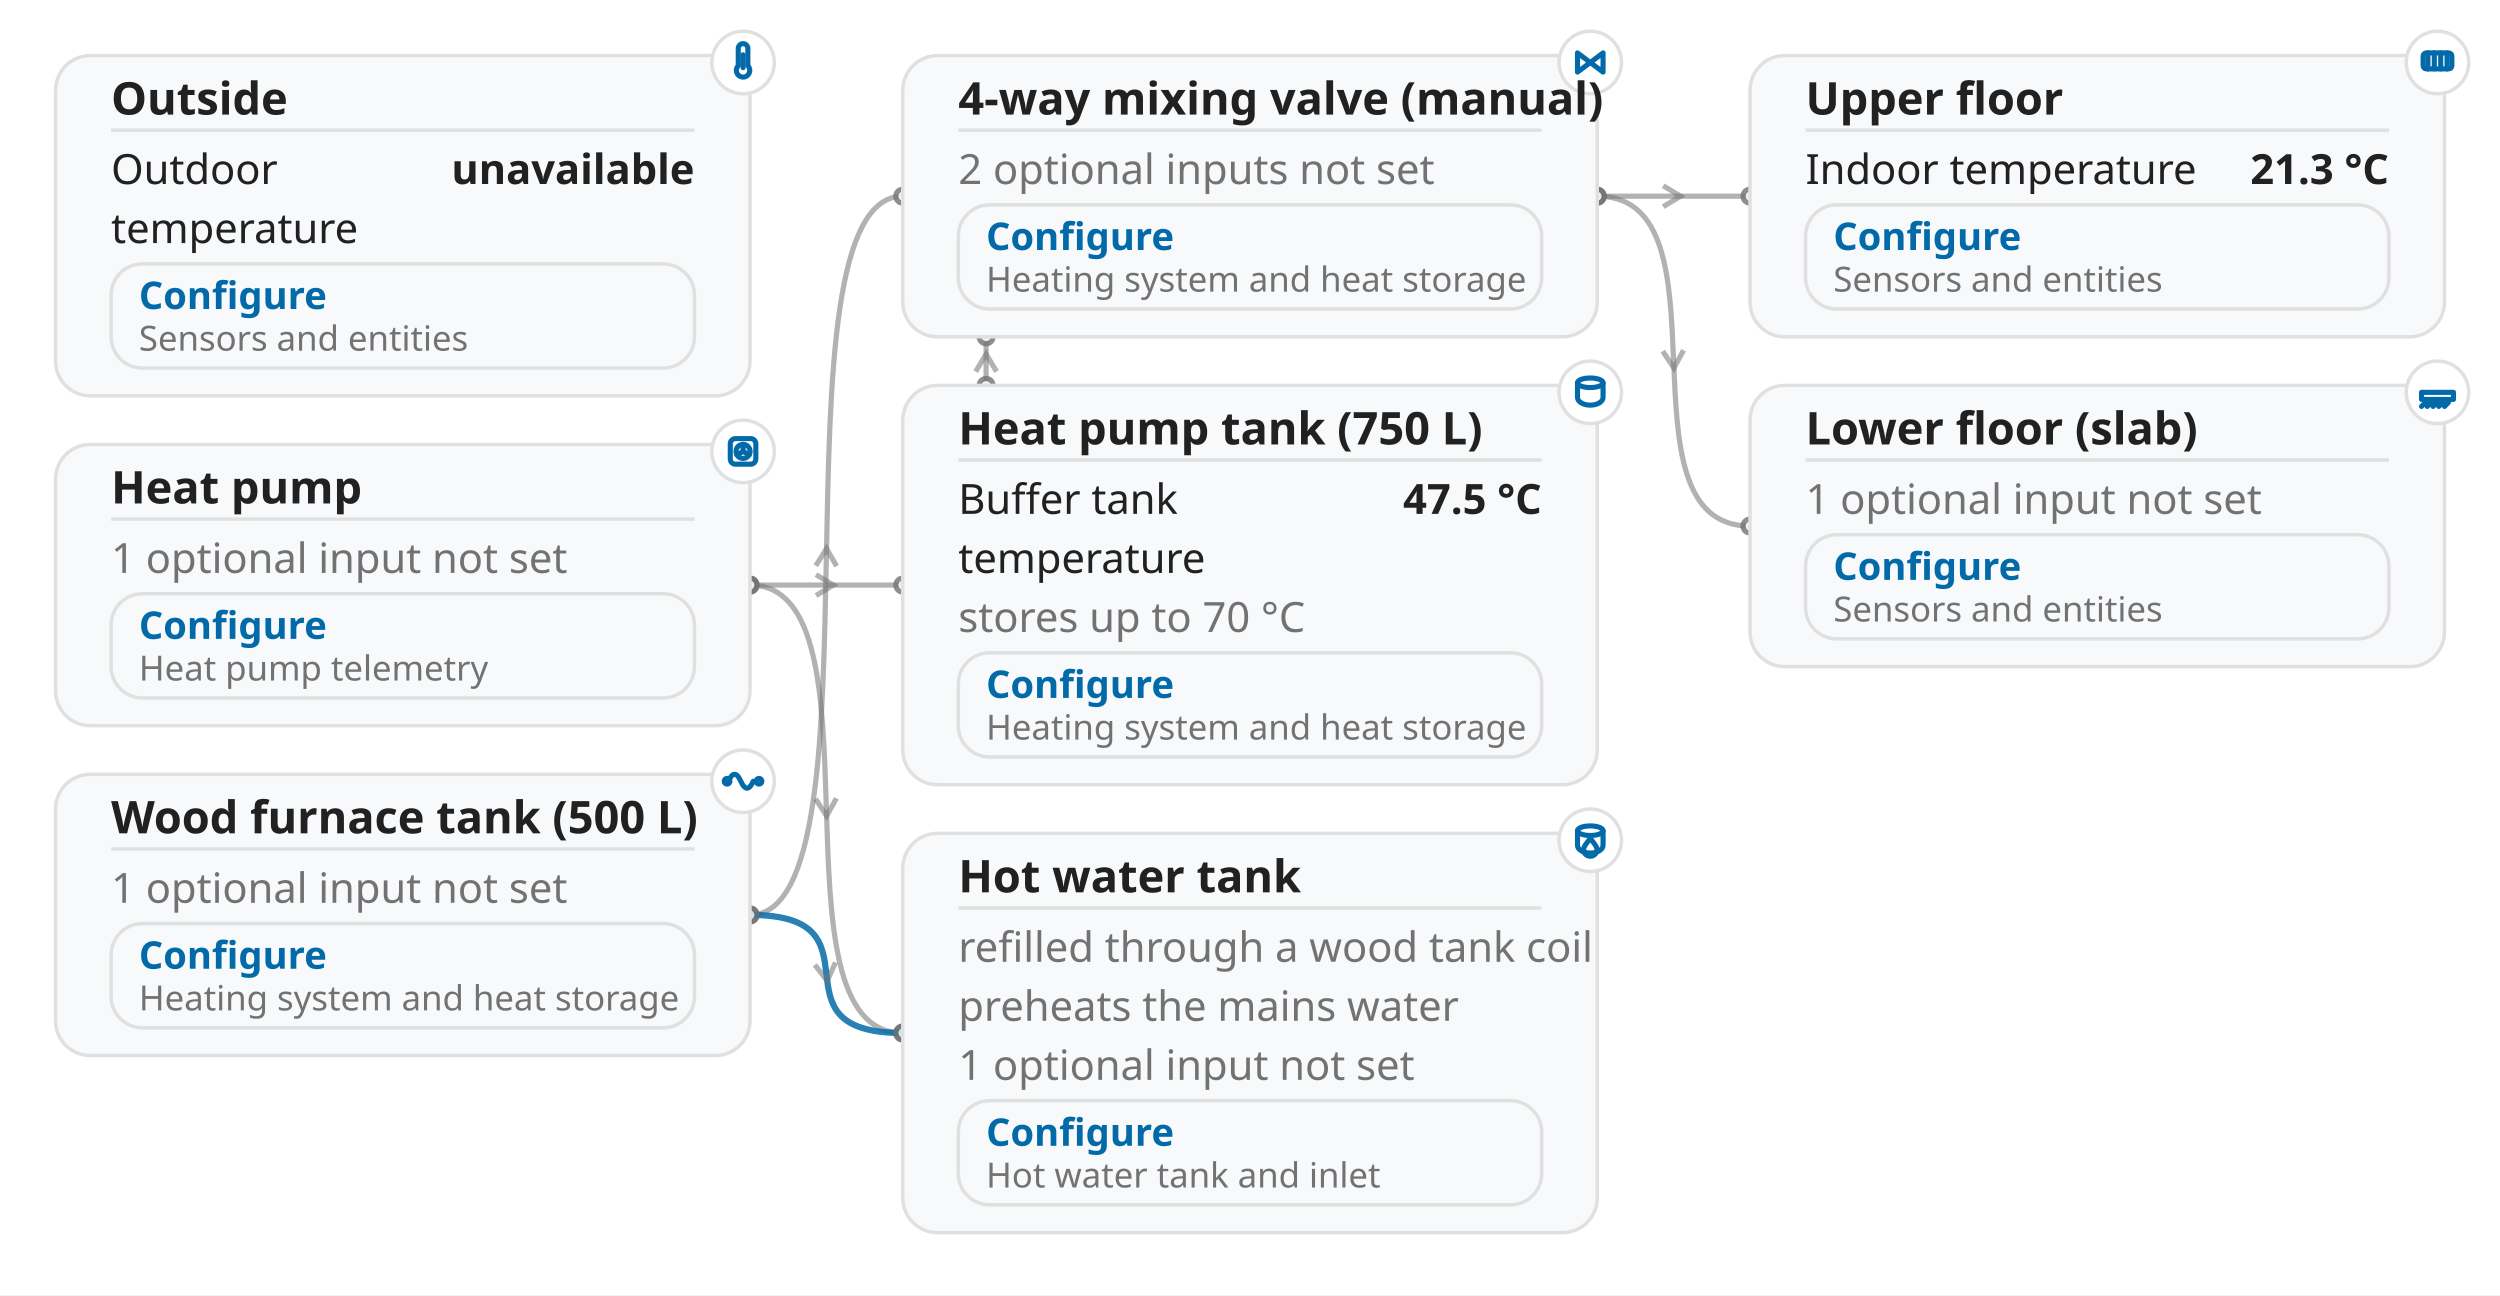
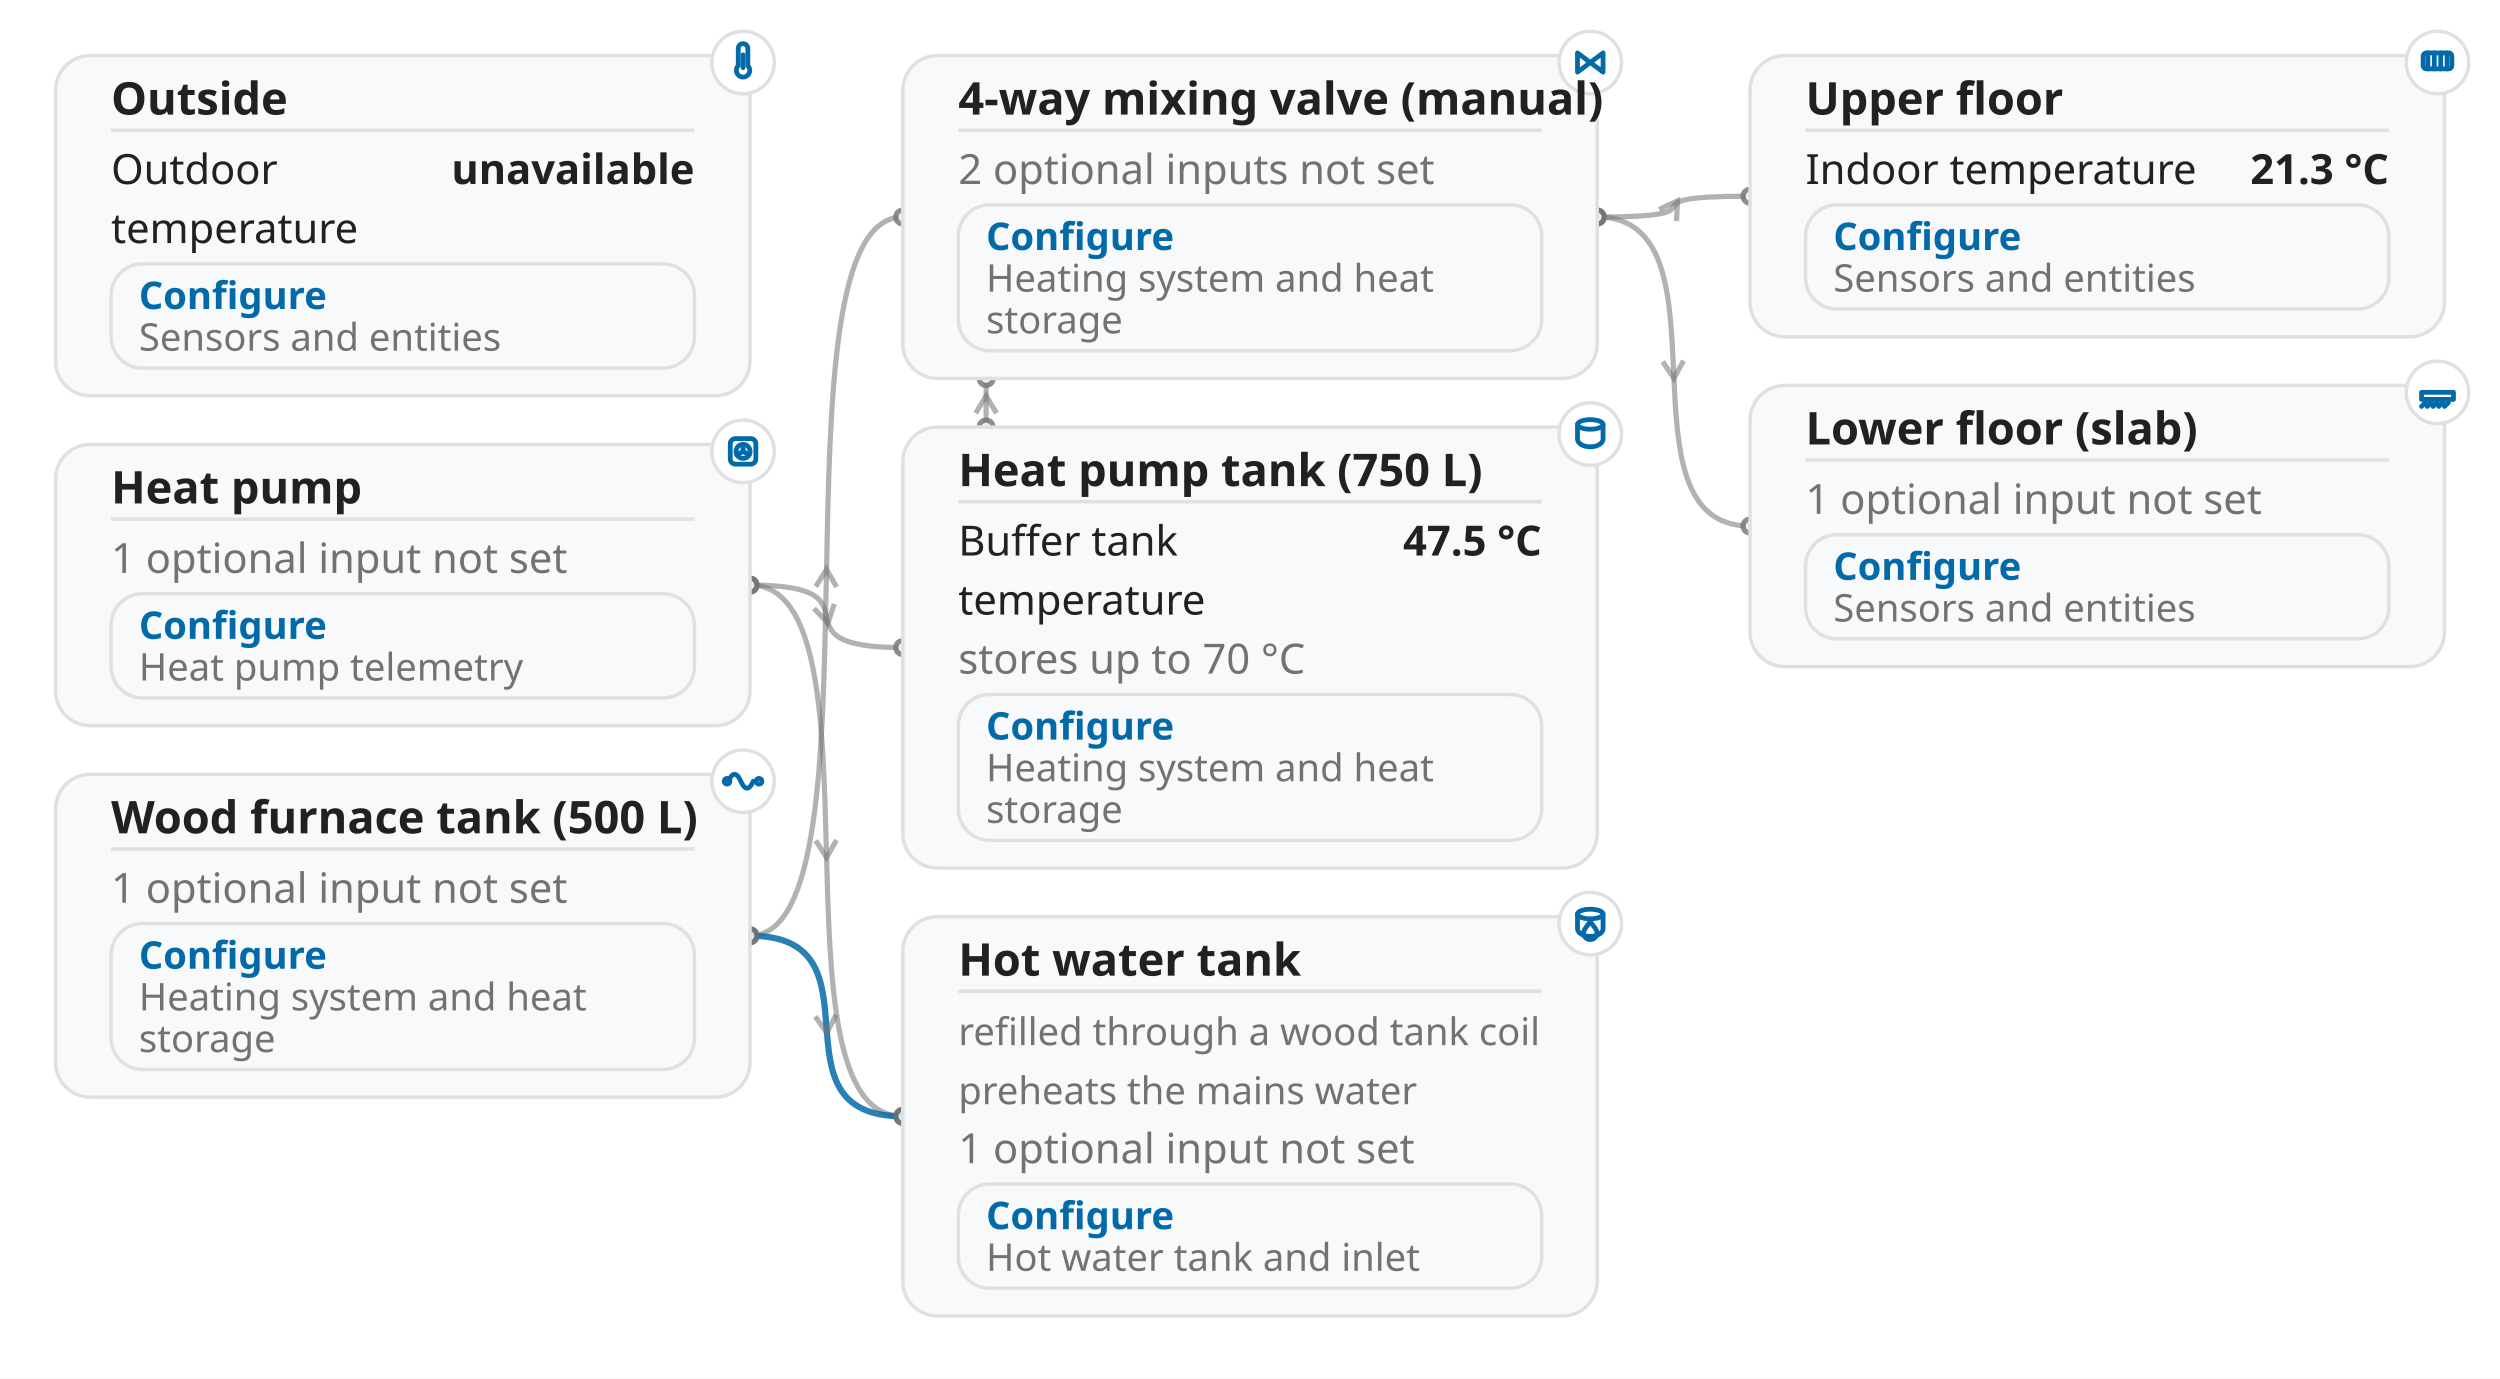
- <svg xmlns="http://www.w3.org/2000/svg" class="setup-svg" viewBox="0 0 720 373" role="group" aria-label="Configured system">
+ <svg xmlns="http://www.w3.org/2000/svg" class="setup-svg" viewBox="0 0 720 397" role="group" aria-label="Configured system">
  <style>svg { background: #fff; font-family: sans-serif; }
.setup-page { padding: 0.5em 0.25em; }
      .setup-svg { width: 100%; height: auto; display: block; }
      /* The card (R10-UX-SETUP): the same surface, border and radius a
         tile wears, painted on the rect that is also the geometry carrier
         the tests and the drag editor read. ONE outline per box -- the
         hand-drawn silhouettes it replaced drew a second one over this
         rect's edge, which is the "wobbly double border" the owner's
         screenshot names -- and opaque, so a pipe routed behind a card is
         covered by it instead of crossing the text inside it. */
      /* Everything inside a card takes its ink from the SAME darkMode switch
         as the card's own surface: one pair, one switch, which is the rule
         the tiles follow. A card that took its text from the theme's
         variables would paint the theme's dark secondary grey on its own
         light literal whenever Home Assistant reports darkMode false for a
         theme that is dark -- measured at 2.63:1 on the HA dark arm before
         this rule existed (R10-UX-SETUP). */
      .setup-svg &gt; g {
        --hpo-text: var(--hpo-ink, #212121);
        --hpo-text-2: var(--hpo-ink-2, #727272);
      }
      .setup-box {
        fill: var(--hpo-surface-2, #f7f9fb);
        stroke: var(--hpo-divider, #e0e0e0); stroke-width: 1;
      }
      /* The rule under a card's title, in the card's own border colour: it
         divides the header band from the rows, it is not a second outline. */
      .setup-accent {
        fill: none; stroke: var(--hpo-divider, #e0e0e0);
        stroke-width: 1; pointer-events: none;
      }
      .setup-pipe-dot {
        fill: var(--hpo-surface, #ffffff);
        stroke: var(--hpo-text-2, #727272);
        stroke-width: 1.5; opacity: 0.8; pointer-events: none;
      }
      .setup-flow {
        fill: none; stroke: var(--hpo-text-2, #727272);
        stroke-width: 1.5; opacity: 0.55; pointer-events: none;
      }
      .setup-pipe {
        fill: none; stroke: var(--hpo-text-2, #727272);
        stroke-width: 1.5; opacity: 0.55;
      }
      /* The coil's pipe is the one pipe that is not heating water
         (R10-CARD-VOICE): the accent, and dashed in the muted ink while the
         coil is configured but not modelled. */
      .setup-pipe.coil-pipe {
        stroke: var(--hpo-accent, #026aa8); stroke-width: 1.8; opacity: 0.85;
      }
      .setup-pipe.coil-pipe.off {
        stroke: var(--hpo-text-2, #727272); stroke-dasharray: 3 3; opacity: 0.5;
      }
      /* The type disc on a card's corner: the page's own surface and border,
         the glyph in the accent the coil's pipe wears. */
      .badge-disc {
        fill: var(--hpo-surface, #ffffff);
        stroke: var(--hpo-divider, #e0e0e0); stroke-width: 1;
      }
      .type-badge path, .type-badge rect, .type-badge circle:not(.badge-disc),
      .type-badge ellipse {
-         fill: none; stroke: var(--hpo-accent, #026aa8); stroke-width: 1.6;
+         fill: none; stroke: var(--hpo-accent, #026aa8); stroke-width: 1.5;
        stroke-linecap: round; stroke-linejoin: round;
      }
      .type-badge { pointer-events: none; }
      .type-badge.off { opacity: 0.45; }
      .type-badge.off .badge-disc { stroke-dasharray: 2 2; }
      .setup-title {
        font-size: 13px; font-weight: 600;
        fill: var(--hpo-text, #212121);
      }
      .setup-slot {
        font-size: 12px; fill: var(--hpo-text, #212121);
        font-variant-numeric: tabular-nums;
      }
      /* An unset input, drawn only when its box's folded block is open: the
         secondary text colour, never the weight of a reading. It used to be
         set in the same colour AND bold value as a live row, which is what
         crowded the readings out of the diagram (R10-UX-SETUP). */
      .setup-slot.empty { fill: var(--hpo-text-2, #727272); }
      .setup-slot.empty .setup-value { font-weight: 400; }
      /* The folded block's own line: the count, in the same muted voice as
         the rows it stands for. */
      .setup-slot.folded { fill: var(--hpo-text-2, #727272); }
      .setup-slot.extra { fill: var(--hpo-text-2, #727272); }
+       /* The hot water box's coil wording, on the drawing's 11-unit tier. */
+       .setup-slot.lead { font-size: 11px; }
      .setup-value { font-weight: 600; }
-       /* The Configure control, in the product's chip: the same border,
-          radius and label size a legend chip wears, so a button drawn inside
-          the diagram is the same object as a button drawn beside it. */
+       /* The Configure control: the chip's border colour, on the drawing's
+          11-unit tier. A drawn label scales with the drawing, so it does not
+          render at a legend chip's size (C2). */
      .setup-chip {
        fill: transparent;
        stroke: var(--hpo-divider, #e0e0e0); stroke-width: 1;
        pointer-events: none;
      }
      /* The twin under the pill is what takes the pointer, so it carries the
         cursor and the hover state lights the pill it sits behind. */
      .setup-chip-hit { fill: transparent; cursor: pointer; }
      .setup-chip-hit:hover + .setup-chip {
        stroke: var(--hpo-primary, #03a9f4);
        fill: var(--hpo-primary, #03a9f4); fill-opacity: 0.08;
      }
      .setup-chip-label {
        font-size: 11px; font-weight: 600; fill: var(--hpo-accent, #026aa8);
        pointer-events: none;
      }
      /* The options page the button means, under its verb. */
      .setup-chip-page {
-         font-size: 10px; fill: var(--hpo-text-2, #727272);
+         font-size: 11px; fill: var(--hpo-text-2, #727272);
        pointer-events: none;
      }
      /* Where the page each button names is, said once above the drawing. */
      .setup-dest {
        color: var(--hpo-text-2, #727272);
-         font-size: 0.85em; margin: 0 0.25em 0.5em 0.25em; max-width: 70ch;
+         font-size: max(12px, 0.85em); margin: 0 0.25em 0.5em 0.25em; max-width: 70ch;
      }
      .setup-hint {
        color: var(--hpo-text-2, #727272);
-         font-size: 0.85em; padding: 0.5em 0.25em;
+         font-size: max(12px, 0.85em); padding: 0.5em 0.25em;
      }
      .setup-result {
        color: var(--hpo-text-2, #727272);
-         font-size: 0.85em; padding: 0 0.25em 0.5em 0.25em;
+         font-size: max(12px, 0.85em); padding: 0 0.25em 0.5em 0.25em;
      }
      .setup-hit { fill: transparent; cursor: pointer; }
      /* fill-opacity, not opacity: element opacity would fade the focus
         ring stroked on this same rect down to 12% as soon as the pointer
         crossed a keyboard-focused row -- and :hover and :focus-visible
         have equal specificity, so the later rule would win. Tinting only
         the fill leaves the ring alone. */
      .setup-hit:hover {
        fill: var(--hpo-primary, #03a9f4); fill-opacity: 0.12;
      }
      /* The folded block's own target says so differently: it is a
         disclosure, not a slot, and a wash the width of the row would read
         as the same control the chip beside it is. It carries no wash at
         all. Declared after .setup-hit:hover, which has the same
         specificity. */
      .setup-fold-hit:hover {
        fill: transparent; fill-opacity: 0;
      }

      /* The layout editor (v3.16.0, issue #40) */
      .layout-bar {
        display: flex; align-items: center; gap: 0.5em;
        flex-wrap: wrap; padding: 0 0.25em 0.4em 0.25em;
      }
      .layout-bar button:focus-visible {
        outline: 2px solid var(--hpo-primary, #03a9f4);
        outline-offset: 2px;
      }
      /* A pressed toggle says so in the ink and not only in the border: the
         accent is the token measured against the card, and a 1 px border
         moving is a state a reader can miss at a glance. */
      .layout-edit-toggle.on {
        border-color: var(--hpo-primary, #03a9f4);
        color: var(--hpo-accent, #026aa8);
      }
      .layout-bar button[disabled] { opacity: 0.45; cursor: default; }
      .layout-verdict {
        flex: 1 1 100%; font-size: 0.85em;
        color: var(--hpo-text-2, #727272);
      }
      .layout-verdict.match { color: var(--hpo-text, #212121); }
      /* Editing widens the pipes: a 1.5-unit stroke is a hopeless click
         target, and clicking a pipe is how one is removed. */
      .setup-svg.editing .setup-pipe { stroke-width: 3.5; cursor: pointer; }
      /* With stroke: none an unfilled rect catches no pointer, so the
         move cursor needs pointer-events back on the surface; hit rects
         painted later still win over their own rows, and drags themselves
         are geometric via _layoutBoxAt either way. */
      .setup-svg.editing .setup-box { cursor: move; pointer-events: all; }
      /* Ornament off while editing: pipes widen into click targets and
         ports appear, and dots or chevrons under the pointer would only
         lie about what is clickable. */
      .setup-svg.editing .setup-pipe-dot,
      .setup-svg.editing .setup-flow { display: none; }
      /* A drag on a touch screen must move the box, not scroll the page. */
      .setup-svg.editing { touch-action: none; }
      .setup-pipe.layout-match {
        stroke: var(--hpo-primary, #03a9f4); opacity: 0.9;
      }
      .setup-pipe.invalid {
        stroke: #db4437; opacity: 0.95;
        stroke-dasharray: 6 4;
      }</style>
  <rect x="0" y="0" width="100%" height="100%" fill="#ffffff" />
-   <path class="setup-pipe" data-edge="heat_pump&gt;buffer_tank" d="M 216 168.5       C 256 168.5,         220 168.5, 260 168.5" />
+   <path class="setup-pipe" data-edge="heat_pump&gt;buffer_tank" d="M 216 168.5       C 256 168.5,         220 186.5, 260 186.5" />
  <circle class="setup-pipe-dot" cx="216" cy="168.5" r="2" />
-   <circle class="setup-pipe-dot" cx="260" cy="168.5" r="2" />
-   <path class="setup-flow" d="M 235 171.5 L 240 168.5 L 235 165.5" />
-   <path class="setup-pipe" data-edge="buffer_tank&gt;mixing_valve" d="M 284 97         L 284 111" />
-   <circle class="setup-pipe-dot" cx="284" cy="97" r="2" />
-   <circle class="setup-pipe-dot" cx="284" cy="111" r="2" />
-   <path class="setup-flow" d="M 287 107 L 284 102 L 281 107" />
-   <path class="setup-pipe" data-edge="wood_tank&gt;mixing_valve" d="M 216 263.5       C 256 263.5,         220 56.5, 260 56.5" />
-   <circle class="setup-pipe-dot" cx="216" cy="263.5" r="2" />
-   <circle class="setup-pipe-dot" cx="260" cy="56.5" r="2" />
-   <path class="setup-flow" d="M 240.941 163.057 L 238.039 158 L 234.943 162.941" />
-   <path class="setup-pipe" data-edge="mixing_valve&gt;upper_zone" d="M 460 56.5       C 500 56.5,         464 56.5, 504 56.5" />
-   <circle class="setup-pipe-dot" cx="460" cy="56.5" r="2" />
+   <circle class="setup-pipe-dot" cx="260" cy="186.5" r="2" />
+   <path class="setup-flow" d="M 234.421 175.222 L 238.434 179.452 L 240.278 173.921" />
+   <path class="setup-pipe" data-edge="buffer_tank&gt;mixing_valve" d="M 284 109         L 284 123" />
+   <circle class="setup-pipe-dot" cx="284" cy="109" r="2" />
+   <circle class="setup-pipe-dot" cx="284" cy="123" r="2" />
+   <path class="setup-flow" d="M 287 119 L 284 114 L 281 119" />
+   <path class="setup-pipe" data-edge="wood_tank&gt;mixing_valve" d="M 216 269.5       C 256 269.5,         220 62.5, 260 62.5" />
+   <circle class="setup-pipe-dot" cx="216" cy="269.5" r="2" />
+   <circle class="setup-pipe-dot" cx="260" cy="62.5" r="2" />
+   <path class="setup-flow" d="M 240.941 169.057 L 238.039 164 L 234.943 168.941" />
+   <path class="setup-pipe" data-edge="mixing_valve&gt;upper_zone" d="M 460 62.5       C 500 62.5,         464 56.5, 504 56.5" />
+   <circle class="setup-pipe-dot" cx="460" cy="62.5" r="2" />
  <circle class="setup-pipe-dot" cx="504" cy="56.5" r="2" />
-   <path class="setup-flow" d="M 479 59.5 L 484 56.5 L 479 53.5" />
-   <path class="setup-pipe" data-edge="mixing_valve&gt;lower_zone" d="M 460 56.5       C 500 56.5,         464 151.5, 504 151.5" />
-   <circle class="setup-pipe-dot" cx="460" cy="56.5" r="2" />
+   <path class="setup-flow" d="M 482.832 63.66 L 483.109 57.836 L 477.84 60.332" />
+   <path class="setup-pipe" data-edge="mixing_valve&gt;lower_zone" d="M 460 62.5       C 500 62.5,         464 151.5, 504 151.5" />
+   <circle class="setup-pipe-dot" cx="460" cy="62.5" r="2" />
  <circle class="setup-pipe-dot" cx="504" cy="151.5" r="2" />
-   <path class="setup-flow" d="M 478.876 101.129 L 482.084 105.998 L 484.871 100.876" />
-   <path class="setup-pipe" data-edge="heat_pump&gt;dhw_tank" d="M 216 168.5       C 256 168.5,         220 297.5, 260 297.5" />
+   <path class="setup-flow" d="M 478.868 104.138 L 482.09 108.998 L 484.862 103.868" />
+   <path class="setup-pipe" data-edge="heat_pump&gt;dhw_tank" d="M 216 168.5       C 256 168.5,         220 321.5, 260 321.5" />
  <circle class="setup-pipe-dot" cx="216" cy="168.5" r="2" />
-   <circle class="setup-pipe-dot" cx="260" cy="297.5" r="2" />
-   <path class="setup-flow" d="M 234.908 230.094 L 238.062 234.999 L 240.906 229.908" />
-   <path class="setup-pipe coil-pipe" data-edge="wood_tank&gt;dhw_tank" d="M 216 263.5       C 256 263.5,         220 297.5, 260 297.5" />
-   <circle class="setup-pipe-dot" cx="216" cy="263.5" r="2" />
-   <circle class="setup-pipe-dot" cx="260" cy="297.5" r="2" />
-   <path class="setup-flow" d="M 234.67 277.871 L 238.234 282.486 L 240.629 277.17" />
+   <circle class="setup-pipe-dot" cx="260" cy="321.5" r="2" />
+   <path class="setup-flow" d="M 234.923 242.079 L 238.052 246.999 L 240.921 241.923" />
+   <path class="setup-pipe coil-pipe" data-edge="wood_tank&gt;dhw_tank" d="M 216 269.5       C 256 269.5,         220 321.5, 260 321.5" />
+   <circle class="setup-pipe-dot" cx="216" cy="269.5" r="2" />
+   <circle class="setup-pipe-dot" cx="260" cy="321.5" r="2" />
+   <path class="setup-flow" d="M 234.779 292.739 L 238.153 297.494 L 240.761 292.279" />
  <g>
    <rect class="setup-box" x="16" y="16" width="200" height="98" rx="10" />
    <path class="setup-accent divider" d="M 32 37.5 L 200 37.5" />
    <g class="type-badge" data-type="outside" aria-hidden="true">
      <circle class="badge-disc" cx="214" cy="18" r="9" />
      <g transform="translate(214 18) scale(0.92)">
        <path d="M-1.5-4.4 v5.4 a2.1 2.1 0 1 0 3 0 V-4.4 a1.5 1.5 0 0 0-3 0" />
        <path d="M0-2.4 v4" />
      </g>
    </g>
    <text class="setup-title" x="32" y="33">Outside</text>
    <text class="setup-slot" x="32" y="53">
      <tspan x="32" y="53">Outdoor</tspan>
      <tspan x="32" y="70">temperature</tspan>
      <tspan class="setup-value" x="200" y="53" text-anchor="end">unavailable</tspan>
    </text>
    <rect class="setup-hit" data-key="outdoor_temp_entity" tabindex="0" role="button" aria-label="Outdoor temperature — click to assign" x="20" y="41" width="192" height="32" rx="3">
        </rect>
    <rect class="setup-chip-hit" data-configure="outdoor" tabindex="0" role="button" aria-label="Configure: Sensors and entities" x="32" y="76" width="168" height="30" rx="9" />
    <rect class="setup-chip" x="32" y="76" width="168" height="30" rx="9" />
    <text class="setup-chip-label" x="40" y="89">Configure</text>
-     <text class="setup-chip-page" x="40" y="101">Sensors and entities</text>
+     <text class="setup-chip-page" x="40" y="101">
+       <tspan x="40" y="101">Sensors and entities</tspan>
+     </text>
  </g>
  <g>
    <rect class="setup-box" x="16" y="128" width="200" height="81" rx="10" />
    <path class="setup-accent divider" d="M 32 149.5 L 200 149.5" />
    <g class="type-badge" data-type="heat_source" aria-hidden="true">
      <circle class="badge-disc" cx="214" cy="130" r="9" />
      <g transform="translate(214 130) scale(0.92)">
        <rect x="-4" y="-4" width="8" height="8" rx="1.6" />
        <circle cx="0" cy="0" r="2.2" />
        <path d="M0-2.2 V0 M1.9 1.1 L0 0 M-1.9 1.1 L0 0" />
      </g>
    </g>
    <text class="setup-title" x="32" y="145">Heat pump</text>
    <text class="setup-slot folded" x="32" y="165">
      <tspan x="32" y="165">1 optional input not set</tspan>
    </text>
    <rect class="setup-hit setup-fold-hit" data-fold="heat_pump_switch_entity" data-place="heat_pump" aria-expanded="false" tabindex="0" role="button" aria-label="Show the 1 unset inputs" x="20" y="150.7" width="192" height="19.6" rx="3" />
    <rect class="setup-chip-hit" data-configure="heat_pump" tabindex="0" role="button" aria-label="Configure: Heat pump telemetry" x="32" y="171" width="168" height="30" rx="9" />
    <rect class="setup-chip" x="32" y="171" width="168" height="30" rx="9" />
    <text class="setup-chip-label" x="40" y="184">Configure</text>
-     <text class="setup-chip-page" x="40" y="196">Heat pump telemetry</text>
-   </g>
-   <g>
-     <rect class="setup-box" x="16" y="223" width="200" height="81" rx="10" />
+     <text class="setup-chip-page" x="40" y="196">
+       <tspan x="40" y="196">Heat pump telemetry</tspan>
+     </text>
+   </g>
+   <g>
+     <rect class="setup-box" x="16" y="223" width="200" height="93" rx="10" />
    <path class="setup-accent divider" d="M 32 244.5 L 200 244.5" />
    <g class="type-badge" data-type="coil" aria-hidden="true">
      <circle class="badge-disc" cx="214" cy="225" r="9" />
      <g transform="translate(214 225) scale(0.92)">
        <path d="M-4.6 0 c1.3-2.9 2.6-2.9 3.9 0 s2.6 2.9 3.9 0" />
        <circle cx="-5" cy="0" r="0.9" />
        <circle cx="5" cy="0" r="0.9" />
      </g>
    </g>
    <text class="setup-title" x="32" y="240">Wood furnace tank (500 L)</text>
    <text class="setup-slot folded" x="32" y="260">
      <tspan x="32" y="260">1 optional input not set</tspan>
    </text>
    <rect class="setup-hit setup-fold-hit" data-fold="wood_tank_top_entity" data-place="wood_tank" aria-expanded="false" tabindex="0" role="button" aria-label="Show the 1 unset inputs" x="20" y="245.7" width="192" height="19.6" rx="3" />
-     <rect class="setup-chip-hit" data-configure="wood_tank" tabindex="0" role="button" aria-label="Configure: Heating system and heat storage" x="32" y="266" width="168" height="30" rx="9" />
-     <rect class="setup-chip" x="32" y="266" width="168" height="30" rx="9" />
+     <rect class="setup-chip-hit" data-configure="wood_tank" tabindex="0" role="button" aria-label="Configure: Heating system and heat storage" x="32" y="266" width="168" height="42" rx="9" />
+     <rect class="setup-chip" x="32" y="266" width="168" height="42" rx="9" />
    <text class="setup-chip-label" x="40" y="279">Configure</text>
-     <text class="setup-chip-page" x="40" y="291">Heating system and heat storage</text>
-   </g>
-   <g>
-     <rect class="setup-box" x="260" y="16" width="200" height="81" rx="10" />
+     <text class="setup-chip-page" x="40" y="291">
+       <tspan x="40" y="291">Heating system and heat</tspan>
+       <tspan x="40" y="303">storage</tspan>
+     </text>
+   </g>
+   <g>
+     <rect class="setup-box" x="260" y="16" width="200" height="93" rx="10" />
    <path class="setup-accent divider" d="M 276 37.5 L 444 37.5" />
    <g class="type-badge" data-type="valve" aria-hidden="true">
      <circle class="badge-disc" cx="458" cy="18" r="9" />
      <g transform="translate(458 18) scale(0.92)">
        <path d="M-4-3 L4 3 L4-3 L-4 3 Z" />
      </g>
    </g>
    <text class="setup-title" x="276" y="33">4-way mixing valve (manual)</text>
    <text class="setup-slot folded" x="276" y="53">
      <tspan x="276" y="53">2 optional inputs not set</tspan>
    </text>
    <rect class="setup-hit setup-fold-hit" data-fold="mixing_valve_target_entity,valve_outlet_temp_entity" data-place="mixing_valve" aria-expanded="false" tabindex="0" role="button" aria-label="Show the 2 unset inputs" x="264" y="38.7" width="192" height="19.6" rx="3" />
-     <rect class="setup-chip-hit" data-configure="mixing_valve" tabindex="0" role="button" aria-label="Configure: Heating system and heat storage" x="276" y="59" width="168" height="30" rx="9" />
-     <rect class="setup-chip" x="276" y="59" width="168" height="30" rx="9" />
+     <rect class="setup-chip-hit" data-configure="mixing_valve" tabindex="0" role="button" aria-label="Configure: Heating system and heat storage" x="276" y="59" width="168" height="42" rx="9" />
+     <rect class="setup-chip" x="276" y="59" width="168" height="42" rx="9" />
    <text class="setup-chip-label" x="284" y="72">Configure</text>
-     <text class="setup-chip-page" x="284" y="84">Heating system and heat storage</text>
-   </g>
-   <g>
-     <rect class="setup-box" x="260" y="111" width="200" height="115" rx="10" />
-     <path class="setup-accent divider" d="M 276 132.5 L 444 132.5" />
+     <text class="setup-chip-page" x="284" y="84">
+       <tspan x="284" y="84">Heating system and heat</tspan>
+       <tspan x="284" y="96">storage</tspan>
+     </text>
+   </g>
+   <g>
+     <rect class="setup-box" x="260" y="123" width="200" height="127" rx="10" />
+     <path class="setup-accent divider" d="M 276 144.5 L 444 144.5" />
    <g class="type-badge" data-type="store" aria-hidden="true">
-       <circle class="badge-disc" cx="458" cy="113" r="9" />
-       <g transform="translate(458 113) scale(0.92)">
+       <circle class="badge-disc" cx="458" cy="125" r="9" />
+       <g transform="translate(458 125) scale(0.92)">
        <path d="M-4-3 v4.6 a4 2.4 0 0 0 8 0 V-3" />
        <ellipse cx="0" cy="-3" rx="4" ry="1.5" />
      </g>
    </g>
-     <text class="setup-title" x="276" y="128">Heat pump tank (750 L)</text>
-     <text class="setup-slot" x="276" y="148">
-       <tspan x="276" y="148">Buffer tank</tspan>
-       <tspan x="276" y="165">temperature</tspan>
-       <tspan class="setup-value" x="444" y="148" text-anchor="end">47.5 °C</tspan>
-     </text>
-     <rect class="setup-hit" data-key="buffer_tank_temp_entity" tabindex="0" role="button" aria-label="Buffer tank temperature — click to assign" x="264" y="136" width="192" height="32" rx="3">
+     <text class="setup-title" x="276" y="140">Heat pump tank (750 L)</text>
+     <text class="setup-slot" x="276" y="160">
+       <tspan x="276" y="160">Buffer tank</tspan>
+       <tspan x="276" y="177">temperature</tspan>
+       <tspan class="setup-value" x="444" y="160" text-anchor="end">47.5 °C</tspan>
+     </text>
+     <rect class="setup-hit" data-key="buffer_tank_temp_entity" tabindex="0" role="button" aria-label="Buffer tank temperature — click to assign" x="264" y="148" width="192" height="32" rx="3">
        </rect>
-     <text class="setup-slot extra" x="276" y="182">stores up to 70 °C</text>
-     <rect class="setup-chip-hit" data-configure="buffer_tank" tabindex="0" role="button" aria-label="Configure: Heating system and heat storage" x="276" y="188" width="168" height="30" rx="9" />
-     <rect class="setup-chip" x="276" y="188" width="168" height="30" rx="9" />
-     <text class="setup-chip-label" x="284" y="201">Configure</text>
-     <text class="setup-chip-page" x="284" y="213">Heating system and heat storage</text>
-   </g>
-   <g>
-     <rect class="setup-box" x="260" y="240" width="200" height="115" rx="10" />
-     <path class="setup-accent divider" d="M 276 261.5 L 444 261.5" />
+     <text class="setup-slot extra" x="276" y="194">stores up to 70 °C</text>
+     <rect class="setup-chip-hit" data-configure="buffer_tank" tabindex="0" role="button" aria-label="Configure: Heating system and heat storage" x="276" y="200" width="168" height="42" rx="9" />
+     <rect class="setup-chip" x="276" y="200" width="168" height="42" rx="9" />
+     <text class="setup-chip-label" x="284" y="213">Configure</text>
+     <text class="setup-chip-page" x="284" y="225">
+       <tspan x="284" y="225">Heating system and heat</tspan>
+       <tspan x="284" y="237">storage</tspan>
+     </text>
+   </g>
+   <g>
+     <rect class="setup-box" x="260" y="264" width="200" height="115" rx="10" />
+     <path class="setup-accent divider" d="M 276 285.5 L 444 285.5" />
    <g class="type-badge" data-type="hot_water" aria-hidden="true">
-       <circle class="badge-disc" cx="458" cy="242" r="9" />
-       <g transform="translate(458 242) scale(0.92)">
+       <circle class="badge-disc" cx="458" cy="266" r="9" />
+       <g transform="translate(458 266) scale(0.92)">
        <path d="M-4-3 v4.6 a4 2.4 0 0 0 8 0 V-3" />
        <ellipse cx="0" cy="-3" rx="4" ry="1.5" />
        <path d="M0-0.6 c1.3 1.7 2.1 2.6 2.1 3.5 a2.1 2.1 0 0 1-4.2 0 C-2.1 2 -1.3 1.1 0-0.6 z" />
      </g>
    </g>
-     <text class="setup-title" x="276" y="257">Hot water tank</text>
-     <text class="setup-slot extra lead" x="276" y="277">refilled through a wood tank coil</text>
-     <text class="setup-slot extra lead" x="276" y="294">preheats the mains water</text>
-     <text class="setup-slot folded" x="276" y="311">
-       <tspan x="276" y="311">1 optional input not set</tspan>
-     </text>
-     <rect class="setup-hit setup-fold-hit" data-fold="dhw_temp_entity" data-place="dhw_tank" aria-expanded="false" tabindex="0" role="button" aria-label="Show the 1 unset inputs" x="264" y="296.7" width="192" height="19.6" rx="3" />
-     <rect class="setup-chip-hit" data-configure="dhw_tank" tabindex="0" role="button" aria-label="Configure: Hot water tank and inlet" x="276" y="317" width="168" height="30" rx="9" />
-     <rect class="setup-chip" x="276" y="317" width="168" height="30" rx="9" />
-     <text class="setup-chip-label" x="284" y="330">Configure</text>
-     <text class="setup-chip-page" x="284" y="342">Hot water tank and inlet</text>
+     <text class="setup-title" x="276" y="281">Hot water tank</text>
+     <text class="setup-slot extra lead" x="276" y="301">refilled through a wood tank coil</text>
+     <text class="setup-slot extra lead" x="276" y="318">preheats the mains water</text>
+     <text class="setup-slot folded" x="276" y="335">
+       <tspan x="276" y="335">1 optional input not set</tspan>
+     </text>
+     <rect class="setup-hit setup-fold-hit" data-fold="dhw_temp_entity" data-place="dhw_tank" aria-expanded="false" tabindex="0" role="button" aria-label="Show the 1 unset inputs" x="264" y="320.7" width="192" height="19.6" rx="3" />
+     <rect class="setup-chip-hit" data-configure="dhw_tank" tabindex="0" role="button" aria-label="Configure: Hot water tank and inlet" x="276" y="341" width="168" height="30" rx="9" />
+     <rect class="setup-chip" x="276" y="341" width="168" height="30" rx="9" />
+     <text class="setup-chip-label" x="284" y="354">Configure</text>
+     <text class="setup-chip-page" x="284" y="366">
+       <tspan x="284" y="366">Hot water tank and inlet</tspan>
+     </text>
  </g>
  <g>
    <rect class="setup-box" x="504" y="16" width="200" height="81" rx="10" />
    <path class="setup-accent divider" d="M 520 37.5 L 688 37.5" />
    <g class="type-badge" data-type="radiator" aria-hidden="true">
      <circle class="badge-disc" cx="702" cy="18" r="9" />
      <g transform="translate(702 18) scale(0.92)">
        <rect x="-4.5" y="-3" width="9" height="5" rx="1" />
        <path d="M-3-3 v5 M-1-3 v5 M1-3 v5 M3-3 v5" />
      </g>
    </g>
    <text class="setup-title" x="520" y="33">Upper floor</text>
    <text class="setup-slot" x="520" y="53">
      <tspan x="520" y="53">Indoor temperature</tspan>
      <tspan class="setup-value" x="688" y="53" text-anchor="end">21.3 °C</tspan>
    </text>
    <rect class="setup-hit" data-key="indoor_temp_entity" tabindex="0" role="button" aria-label="Indoor temperature — click to assign" x="508" y="38.7" width="192" height="19.6" rx="3">
        </rect>
    <rect class="setup-chip-hit" data-configure="upper_zone" tabindex="0" role="button" aria-label="Configure: Sensors and entities" x="520" y="59" width="168" height="30" rx="9" />
    <rect class="setup-chip" x="520" y="59" width="168" height="30" rx="9" />
    <text class="setup-chip-label" x="528" y="72">Configure</text>
-     <text class="setup-chip-page" x="528" y="84">Sensors and entities</text>
+     <text class="setup-chip-page" x="528" y="84">
+       <tspan x="528" y="84">Sensors and entities</tspan>
+     </text>
  </g>
  <g>
    <rect class="setup-box" x="504" y="111" width="200" height="81" rx="10" />
    <path class="setup-accent divider" d="M 520 132.5 L 688 132.5" />
    <g class="type-badge" data-type="slab" aria-hidden="true">
      <circle class="badge-disc" cx="702" cy="113" r="9" />
      <g transform="translate(702 113) scale(0.92)">
        <path d="M-5 0 h10 v2.2 h-10 z" />
        <path d="M-5 4.4 l1.2-1.2 M-3.2 4.4 l1.2-1.2 M-1.4 4.4 l1.2-1.2 M0.4 4.4 l1.2-1.2 M2.2 4.4 l1.2-1.2" />
      </g>
    </g>
    <text class="setup-title" x="520" y="128">Lower floor (slab)</text>
    <text class="setup-slot folded" x="520" y="148">
      <tspan x="520" y="148">1 optional input not set</tspan>
    </text>
    <rect class="setup-hit setup-fold-hit" data-fold="lower_floor_temp_entity" data-place="lower_zone" aria-expanded="false" tabindex="0" role="button" aria-label="Show the 1 unset inputs" x="508" y="133.7" width="192" height="19.6" rx="3" />
    <rect class="setup-chip-hit" data-configure="lower_zone" tabindex="0" role="button" aria-label="Configure: Sensors and entities" x="520" y="154" width="168" height="30" rx="9" />
    <rect class="setup-chip" x="520" y="154" width="168" height="30" rx="9" />
    <text class="setup-chip-label" x="528" y="167">Configure</text>
-     <text class="setup-chip-page" x="528" y="179">Sensors and entities</text>
+     <text class="setup-chip-page" x="528" y="179">
+       <tspan x="528" y="179">Sensors and entities</tspan>
+     </text>
  </g>
</svg>
